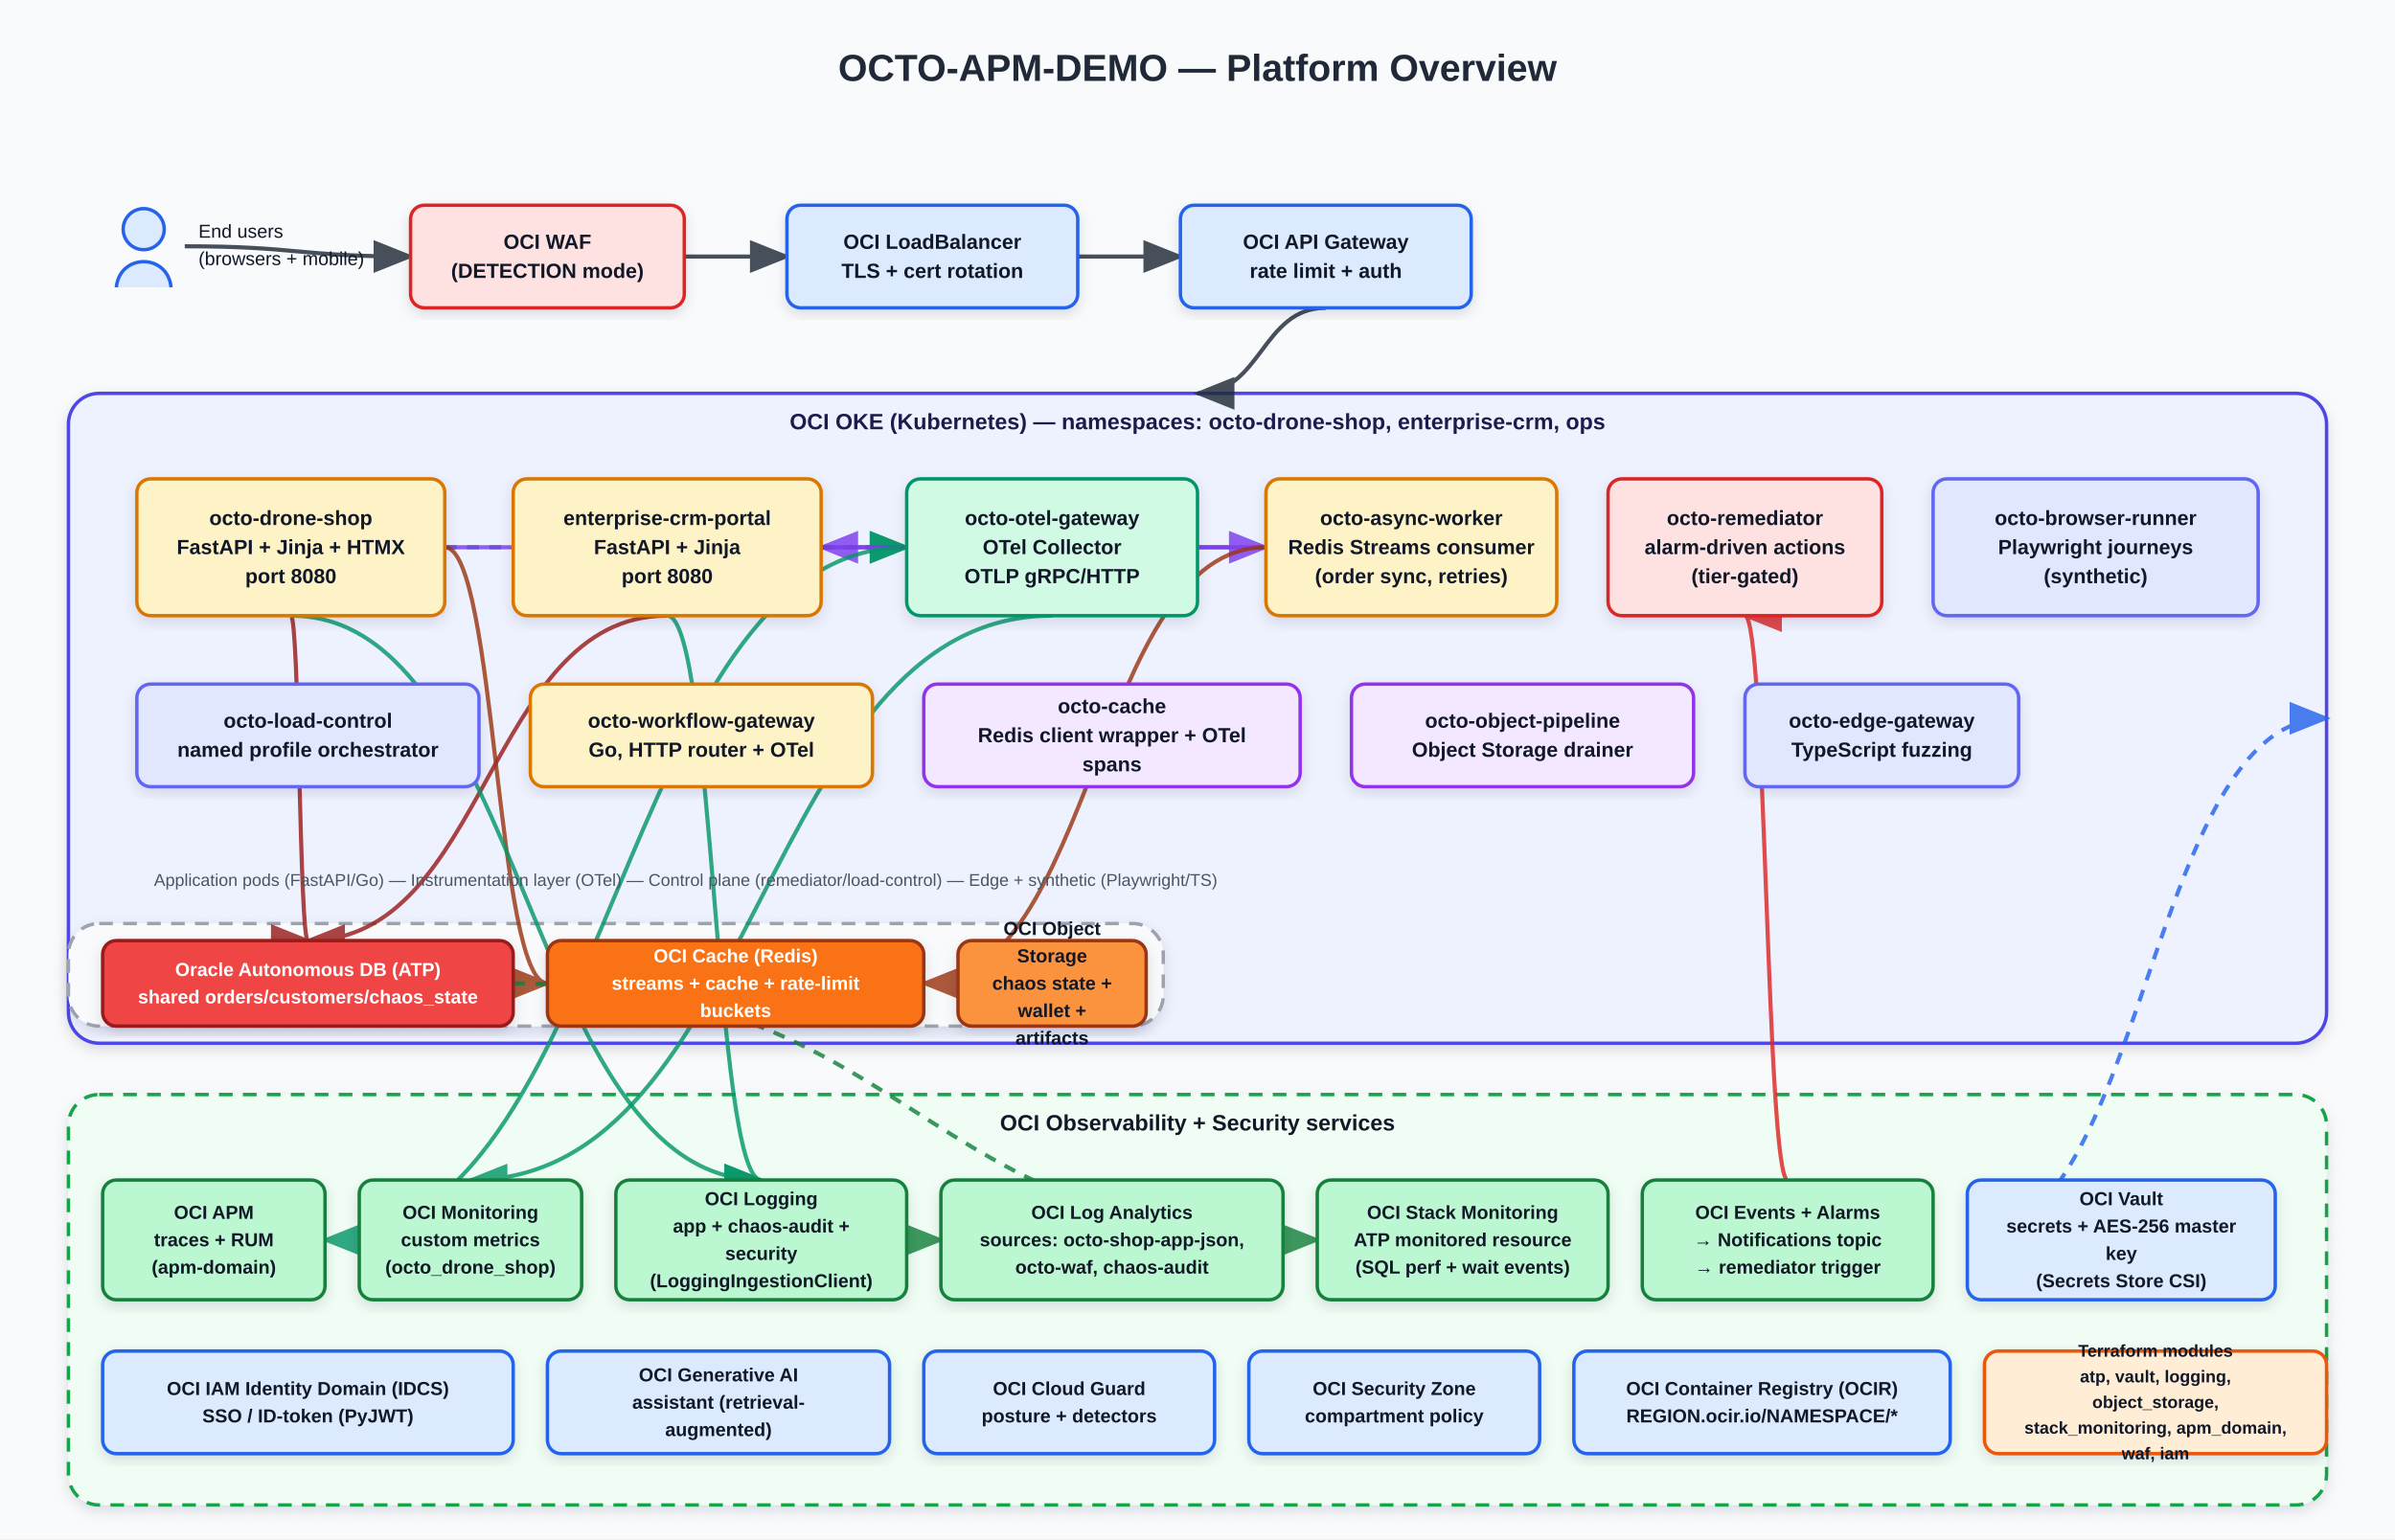
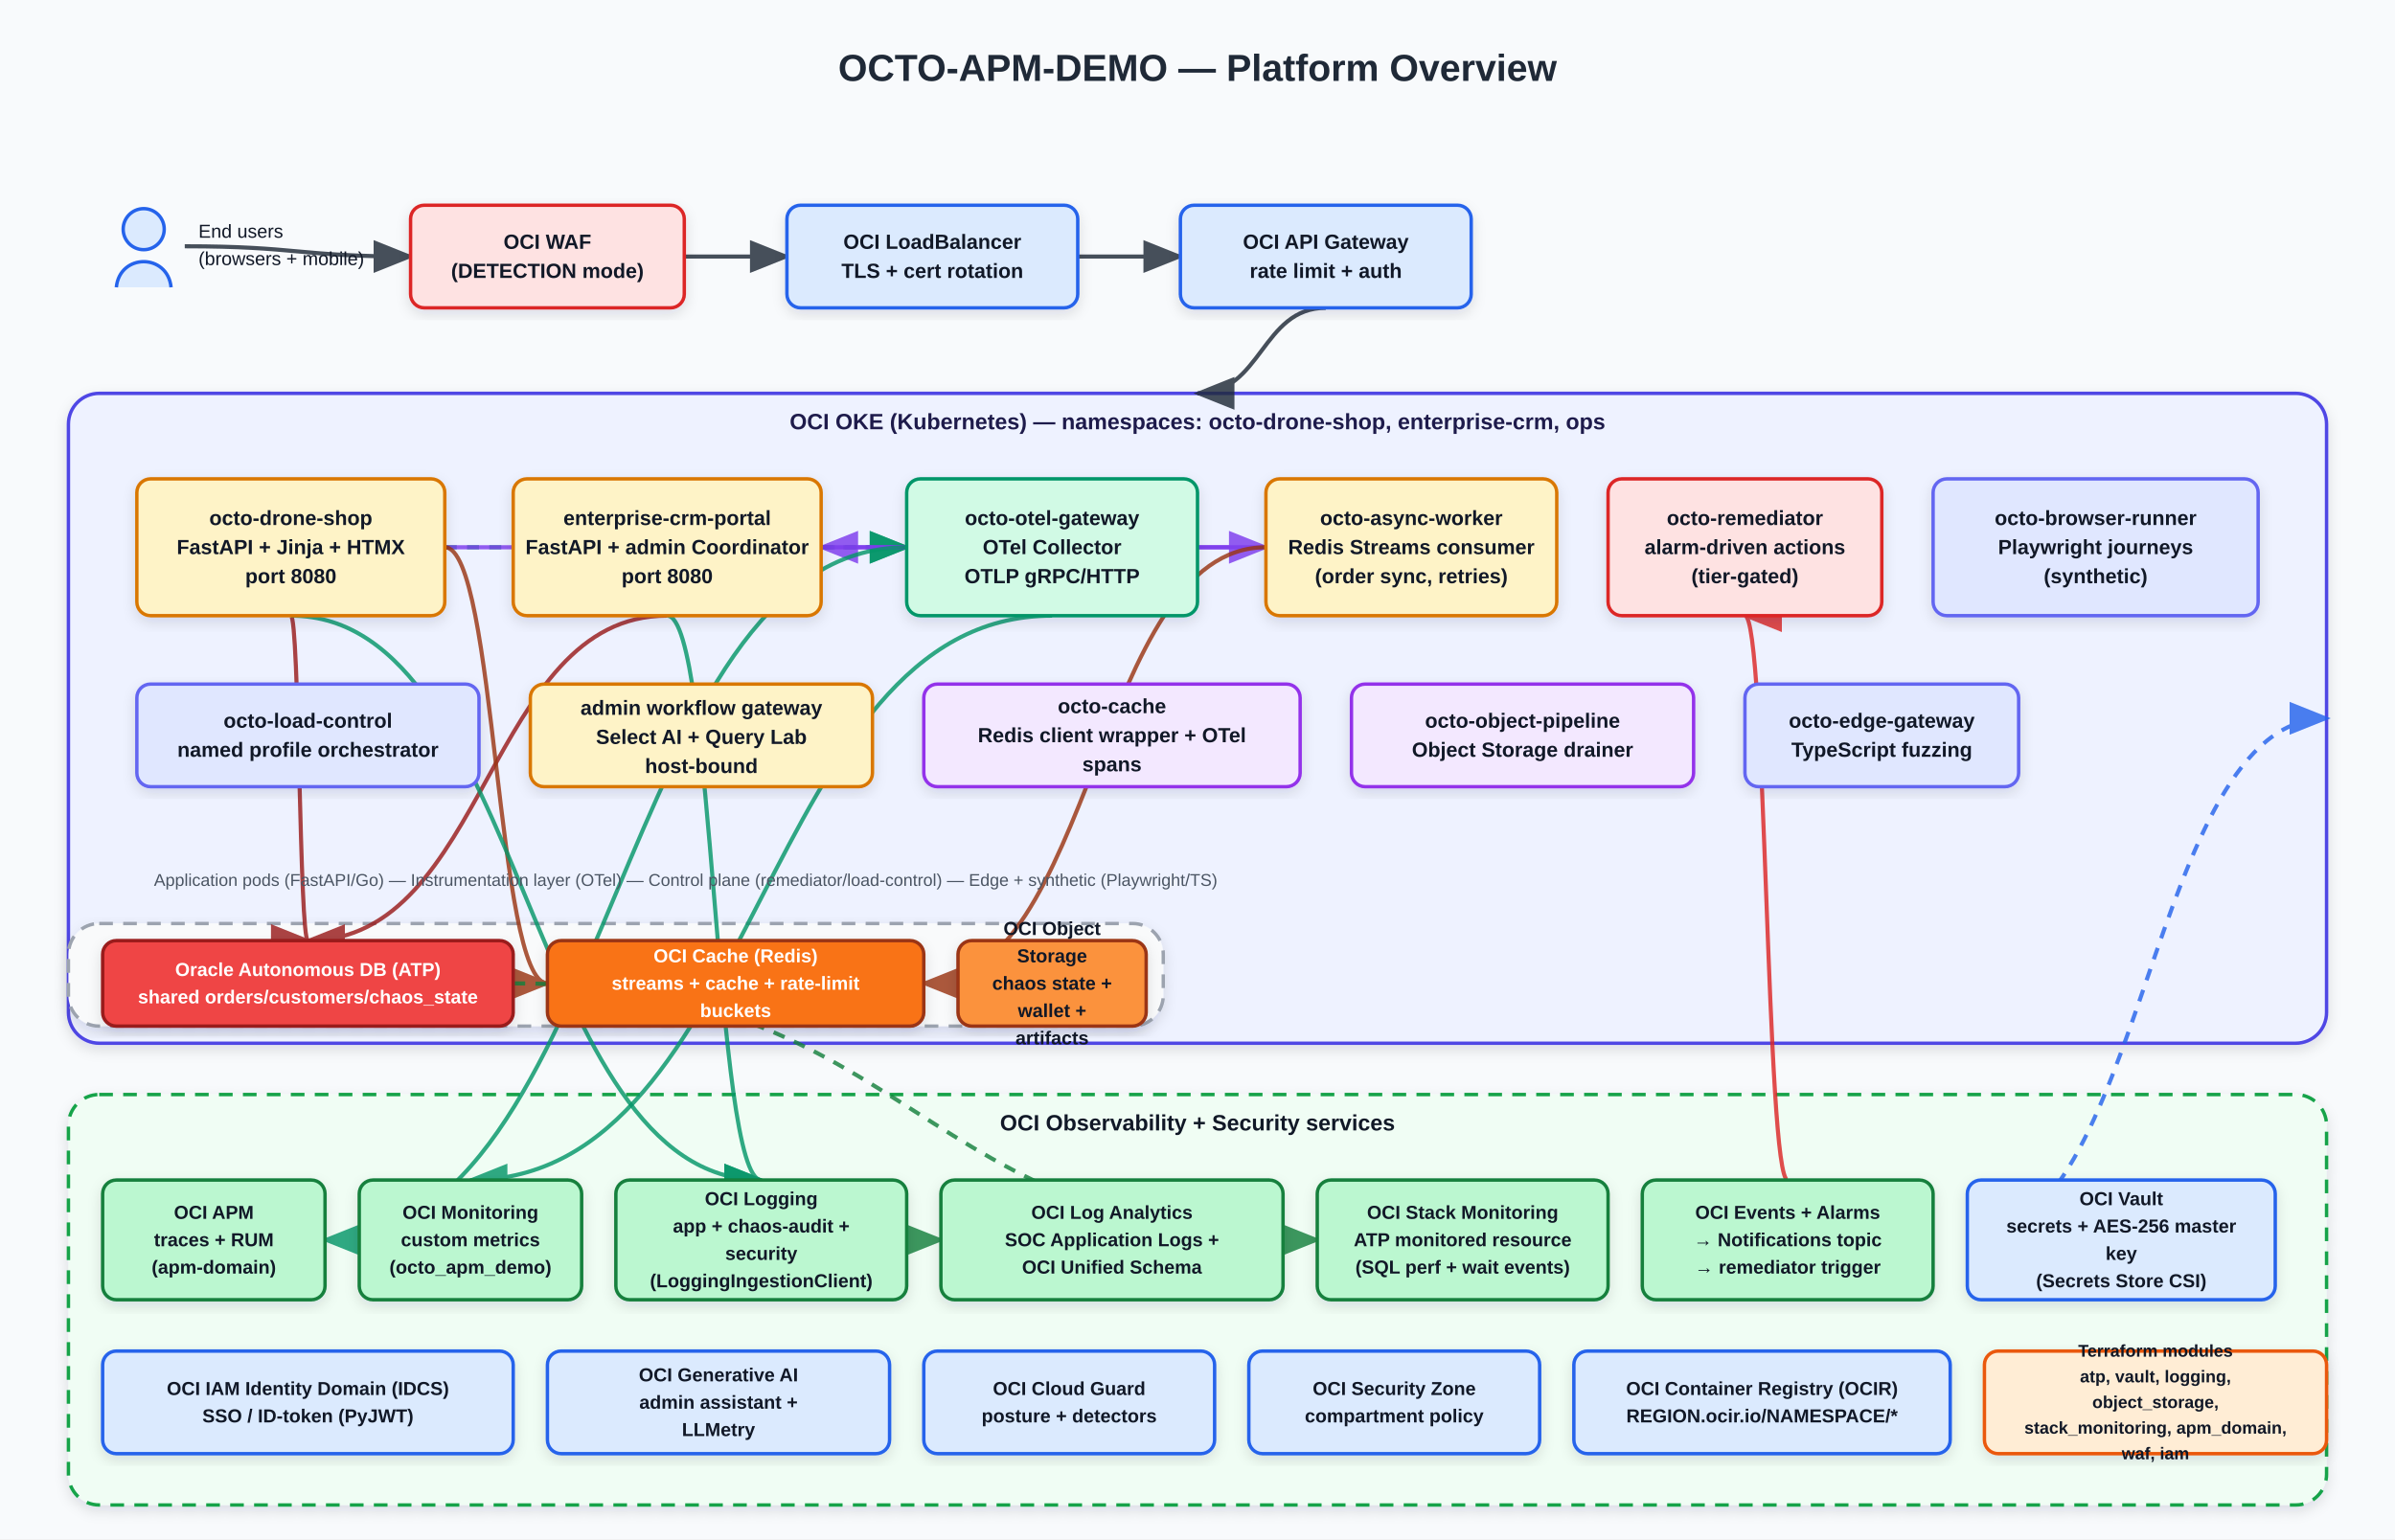
<svg xmlns="http://www.w3.org/2000/svg" width="1400" height="900" viewBox="0 0 1400 900" role="img" aria-labelledby="title desc">
  <defs>
    <marker id="arrow" markerWidth="10" markerHeight="8" refX="9" refY="4" orient="auto" markerUnits="strokeWidth">
      <path d="M0,0 L10,4 L0,8 Z" fill="context-stroke" />
    </marker>
    <filter id="shadow" x="-12%" y="-12%" width="124%" height="124%">
      <feDropShadow dx="0" dy="3" stdDeviation="4" flood-color="#0f172a" flood-opacity="0.12" />
    </filter>
    <style>
      .page { fill: #f8fafc; }
      .node { filter: url(#shadow); }
      .label { font-family: Arial, sans-serif; letter-spacing: 0; }
      .edge { fill: none; stroke-width: 2.4; marker-end: url(#arrow); opacity: 0.82; }
    </style>
  </defs>
  <rect class="page" x="0" y="0" width="1400" height="900" />
  <rect class="node" x="40.0" y="230.0" width="1320.0" height="380.0" rx="18" fill="#EEF2FF" stroke="#4F46E5" stroke-width="2" />
  <text class="label" x="700.0" y="251.0" text-anchor="middle" font-size="13" font-weight="700" fill="#1E1B4B">OCI OKE (Kubernetes) — namespaces: octo-drone-shop, enterprise-crm, ops</text>
  <rect class="node" x="40.0" y="540.0" width="640.0" height="60.0" rx="18" fill="#F9FAFB" stroke="#9CA3AF" stroke-width="2" stroke-dasharray="8 6" />
  <text class="label" x="360.0" y="561.0" text-anchor="middle" font-size="13" font-weight="700" fill="#111827">Data plane</text>
  <rect class="node" x="40.0" y="640.0" width="1320.0" height="240.0" rx="18" fill="#F0FDF4" stroke="#16A34A" stroke-width="2" stroke-dasharray="8 6" />
  <text class="label" x="700.0" y="661.0" text-anchor="middle" font-size="13" font-weight="700" fill="#111827">OCI Observability + Security services</text>
  <path class="edge" d="M108.0 144.0 C174.0 144.0 174.0 150.0 240.0 150.0" stroke="#1F2937" />
  <path class="edge" d="M400.0 150.0 C430.0 150.0 430.0 150.0 460.0 150.0" stroke="#1F2937" />
  <path class="edge" d="M630.0 150.0 C660.0 150.0 660.0 150.0 690.0 150.0" stroke="#1F2937" />
  <path class="edge" d="M775.0 180.0 C737.5 180.0 737.5 230.0 700.0 230.0" stroke="#1F2937" />
  <path class="edge" d="M260.0 320.0 C395.0 320.0 395.0 320.0 530.0 320.0" stroke="#059669" stroke-dasharray="7 6" />
  <path class="edge" d="M480.0 320.0 C505.0 320.0 505.0 320.0 530.0 320.0" stroke="#059669" stroke-dasharray="7 6" />
  <path class="edge" d="M260.0 320.0 C500.0 320.0 500.0 320.0 740.0 320.0" stroke="#7C3AED" />
  <path class="edge" d="M740.0 320.0 C610.0 320.0 610.0 320.0 480.0 320.0" stroke="#7C3AED" />
  <path class="edge" d="M170.0 360.0 C175.0 360.0 175.0 550.0 180.0 550.0" stroke="#991B1B" />
  <path class="edge" d="M390.0 360.0 C285.0 360.0 285.0 550.0 180.0 550.0" stroke="#991B1B" />
  <path class="edge" d="M260.0 320.0 C290.0 320.0 290.0 575.0 320.0 575.0" stroke="#9A3412" />
  <path class="edge" d="M740.0 320.0 C640.0 320.0 640.0 575.0 540.0 575.0" stroke="#9A3412" />
  <path class="edge" d="M530.0 320.0 C360.0 320.0 360.0 725.0 190.0 725.0" stroke="#059669" />
  <path class="edge" d="M615.0 360.0 C445.0 360.0 445.0 690.0 275.0 690.0" stroke="#059669" />
  <path class="edge" d="M170.0 360.0 C307.5 360.0 307.5 690.0 445.0 690.0" stroke="#059669" />
  <path class="edge" d="M390.0 360.0 C417.5 360.0 417.5 690.0 445.0 690.0" stroke="#059669" />
  <path class="edge" d="M530.0 725.0 C540.0 725.0 540.0 725.0 550.0 725.0" stroke="#15803D" stroke-dasharray="7 6" />
  <path class="edge" d="M300.0 575.0 C535.0 575.0 535.0 725.0 770.0 725.0" stroke="#15803D" stroke-dasharray="7 6" />
  <path class="edge" d="M1045.0 690.0 C1032.5 690.0 1032.5 360.0 1020.0 360.0" stroke="#DC2626" />
  <path class="edge" d="M1150.0 725.0 C1255.0 725.0 1255.0 420.0 1360.0 420.0" stroke="#2563EB" stroke-dasharray="7 6" />
  <text class="label" x="700.0" y="47.3" text-anchor="middle" font-size="22" font-weight="700" fill="#1F2937">OCTO-APM-DEMO — Platform Overview</text>
  <circle cx="84.0" cy="134.0" r="12" fill="#dbeafe" stroke="#2563eb" stroke-width="2" />
  <path d="M68.0 168.0 C70.0 148.0 98.0 148.0 100.0 168.0" fill="#dbeafe" stroke="#2563eb" stroke-width="2" />
  <text class="label" x="116.0" y="139.0" text-anchor="start" font-size="11" font-weight="400" fill="#111827">End users</text>
  <text class="label" x="116.0" y="155.0" text-anchor="start" font-size="11" font-weight="400" fill="#111827">(browsers + mobile)</text>
  <rect class="node" x="240.0" y="120.0" width="160.0" height="60.0" rx="8" fill="#FEE2E2" stroke="#DC2626" stroke-width="2" />
  <text class="label" x="320.0" y="145.5" text-anchor="middle" font-size="12" font-weight="700" fill="#111827">OCI WAF</text>
  <text class="label" x="320.0" y="162.5" text-anchor="middle" font-size="12" font-weight="700" fill="#111827">(DETECTION mode)</text>
  <rect class="node" x="460.0" y="120.0" width="170.0" height="60.0" rx="8" fill="#DBEAFE" stroke="#2563EB" stroke-width="2" />
  <text class="label" x="545.0" y="145.5" text-anchor="middle" font-size="12" font-weight="700" fill="#111827">OCI LoadBalancer</text>
  <text class="label" x="545.0" y="162.5" text-anchor="middle" font-size="12" font-weight="700" fill="#111827">TLS + cert rotation</text>
  <rect class="node" x="690.0" y="120.0" width="170.0" height="60.0" rx="8" fill="#DBEAFE" stroke="#2563EB" stroke-width="2" />
  <text class="label" x="775.0" y="145.5" text-anchor="middle" font-size="12" font-weight="700" fill="#111827">OCI API Gateway</text>
  <text class="label" x="775.0" y="162.5" text-anchor="middle" font-size="12" font-weight="700" fill="#111827">rate limit + auth</text>
  <rect class="node" x="80.0" y="280.0" width="180.0" height="80.0" rx="8" fill="#FEF3C7" stroke="#D97706" stroke-width="2" />
  <text class="label" x="170.0" y="307.0" text-anchor="middle" font-size="12" font-weight="700" fill="#111827">octo-drone-shop</text>
  <text class="label" x="170.0" y="324.0" text-anchor="middle" font-size="12" font-weight="700" fill="#111827">FastAPI + Jinja + HTMX</text>
  <text class="label" x="170.0" y="341.0" text-anchor="middle" font-size="12" font-weight="700" fill="#111827">port 8080</text>
  <rect class="node" x="300.0" y="280.0" width="180.0" height="80.0" rx="8" fill="#FEF3C7" stroke="#D97706" stroke-width="2" />
  <text class="label" x="390.0" y="307.0" text-anchor="middle" font-size="12" font-weight="700" fill="#111827">enterprise-crm-portal</text>
-   <text class="label" x="390.0" y="324.0" text-anchor="middle" font-size="12" font-weight="700" fill="#111827">FastAPI + Jinja</text>
+   <text class="label" x="390.0" y="324.0" text-anchor="middle" font-size="12" font-weight="700" fill="#111827">FastAPI + admin Coordinator</text>
  <text class="label" x="390.0" y="341.0" text-anchor="middle" font-size="12" font-weight="700" fill="#111827">port 8080</text>
  <rect class="node" x="530.0" y="280.0" width="170.0" height="80.0" rx="8" fill="#D1FAE5" stroke="#059669" stroke-width="2" />
  <text class="label" x="615.0" y="307.0" text-anchor="middle" font-size="12" font-weight="700" fill="#111827">octo-otel-gateway</text>
  <text class="label" x="615.0" y="324.0" text-anchor="middle" font-size="12" font-weight="700" fill="#111827">OTel Collector</text>
  <text class="label" x="615.0" y="341.0" text-anchor="middle" font-size="12" font-weight="700" fill="#111827">OTLP gRPC/HTTP</text>
  <rect class="node" x="740.0" y="280.0" width="170.0" height="80.0" rx="8" fill="#FEF3C7" stroke="#D97706" stroke-width="2" />
  <text class="label" x="825.0" y="307.0" text-anchor="middle" font-size="12" font-weight="700" fill="#111827">octo-async-worker</text>
  <text class="label" x="825.0" y="324.0" text-anchor="middle" font-size="12" font-weight="700" fill="#111827">Redis Streams consumer</text>
  <text class="label" x="825.0" y="341.0" text-anchor="middle" font-size="12" font-weight="700" fill="#111827">(order sync, retries)</text>
  <rect class="node" x="940.0" y="280.0" width="160.0" height="80.0" rx="8" fill="#FEE2E2" stroke="#DC2626" stroke-width="2" />
  <text class="label" x="1020.0" y="307.0" text-anchor="middle" font-size="12" font-weight="700" fill="#111827">octo-remediator</text>
  <text class="label" x="1020.0" y="324.0" text-anchor="middle" font-size="12" font-weight="700" fill="#111827">alarm-driven actions</text>
  <text class="label" x="1020.0" y="341.0" text-anchor="middle" font-size="12" font-weight="700" fill="#111827">(tier-gated)</text>
  <rect class="node" x="1130.0" y="280.0" width="190.0" height="80.0" rx="8" fill="#E0E7FF" stroke="#6366F1" stroke-width="2" />
  <text class="label" x="1225.0" y="307.0" text-anchor="middle" font-size="12" font-weight="700" fill="#111827">octo-browser-runner</text>
  <text class="label" x="1225.0" y="324.0" text-anchor="middle" font-size="12" font-weight="700" fill="#111827">Playwright journeys</text>
  <text class="label" x="1225.0" y="341.0" text-anchor="middle" font-size="12" font-weight="700" fill="#111827">(synthetic)</text>
  <rect class="node" x="80.0" y="400.0" width="200.0" height="60.0" rx="8" fill="#E0E7FF" stroke="#6366F1" stroke-width="2" />
  <text class="label" x="180.0" y="425.5" text-anchor="middle" font-size="12" font-weight="700" fill="#111827">octo-load-control</text>
  <text class="label" x="180.0" y="442.5" text-anchor="middle" font-size="12" font-weight="700" fill="#111827">named profile orchestrator</text>
  <rect class="node" x="310.0" y="400.0" width="200.0" height="60.0" rx="8" fill="#FEF3C7" stroke="#D97706" stroke-width="2" />
-   <text class="label" x="410.0" y="425.5" text-anchor="middle" font-size="12" font-weight="700" fill="#111827">octo-workflow-gateway</text>
-   <text class="label" x="410.0" y="442.5" text-anchor="middle" font-size="12" font-weight="700" fill="#111827">Go, HTTP router + OTel</text>
+   <text class="label" x="410.0" y="418.0" text-anchor="middle" font-size="12" font-weight="700" fill="#111827">admin workflow gateway</text>
+   <text class="label" x="410.0" y="435.0" text-anchor="middle" font-size="12" font-weight="700" fill="#111827">Select AI + Query Lab</text>
+   <text class="label" x="410.0" y="452.0" text-anchor="middle" font-size="12" font-weight="700" fill="#111827">host-bound</text>
  <rect class="node" x="540.0" y="400.0" width="220.0" height="60.0" rx="8" fill="#F3E8FF" stroke="#9333EA" stroke-width="2" />
  <text class="label" x="650.0" y="417.0" text-anchor="middle" font-size="12" font-weight="700" fill="#111827">octo-cache</text>
  <text class="label" x="650.0" y="434.0" text-anchor="middle" font-size="12" font-weight="700" fill="#111827">Redis client wrapper + OTel</text>
  <text class="label" x="650.0" y="451.0" text-anchor="middle" font-size="12" font-weight="700" fill="#111827">spans</text>
  <rect class="node" x="790.0" y="400.0" width="200.0" height="60.0" rx="8" fill="#F3E8FF" stroke="#9333EA" stroke-width="2" />
  <text class="label" x="890.0" y="425.5" text-anchor="middle" font-size="12" font-weight="700" fill="#111827">octo-object-pipeline</text>
  <text class="label" x="890.0" y="442.5" text-anchor="middle" font-size="12" font-weight="700" fill="#111827">Object Storage drainer</text>
  <rect class="node" x="1020.0" y="400.0" width="160.0" height="60.0" rx="8" fill="#E0E7FF" stroke="#6366F1" stroke-width="2" />
  <text class="label" x="1100.0" y="425.5" text-anchor="middle" font-size="12" font-weight="700" fill="#111827">octo-edge-gateway</text>
  <text class="label" x="1100.0" y="442.5" text-anchor="middle" font-size="12" font-weight="700" fill="#111827">TypeScript fuzzing</text>
  <text class="label" x="90.0" y="518.0" text-anchor="start" font-size="10" font-weight="400" fill="#4B5563">Application pods (FastAPI/Go) — Instrumentation layer (OTel) — Control plane (remediator/load-control) — Edge + synthetic (Playwright/TS)</text>
  <rect class="node" x="60.0" y="550.0" width="240.0" height="50.0" rx="8" fill="#EF4444" stroke="#991B1B" stroke-width="2" />
  <text class="label" x="180.0" y="570.7" text-anchor="middle" font-size="11" font-weight="700" fill="#FFFFFF">Oracle Autonomous DB (ATP)</text>
  <text class="label" x="180.0" y="586.7" text-anchor="middle" font-size="11" font-weight="700" fill="#FFFFFF">shared orders/customers/chaos_state</text>
  <rect class="node" x="320.0" y="550.0" width="220.0" height="50.0" rx="8" fill="#F97316" stroke="#9A3412" stroke-width="2" />
  <text class="label" x="430.0" y="562.7" text-anchor="middle" font-size="11" font-weight="700" fill="#FFFFFF">OCI Cache (Redis)</text>
  <text class="label" x="430.0" y="578.7" text-anchor="middle" font-size="11" font-weight="700" fill="#FFFFFF">streams + cache + rate-limit</text>
  <text class="label" x="430.0" y="594.7" text-anchor="middle" font-size="11" font-weight="700" fill="#FFFFFF">buckets</text>
  <rect class="node" x="560.0" y="550.0" width="110.0" height="50.0" rx="8" fill="#FB923C" stroke="#9A3412" stroke-width="2" />
  <text class="label" x="615.0" y="546.7" text-anchor="middle" font-size="11" font-weight="700" fill="#111827">OCI Object</text>
  <text class="label" x="615.0" y="562.7" text-anchor="middle" font-size="11" font-weight="700" fill="#111827">Storage</text>
  <text class="label" x="615.0" y="578.7" text-anchor="middle" font-size="11" font-weight="700" fill="#111827">chaos state +</text>
  <text class="label" x="615.0" y="594.7" text-anchor="middle" font-size="11" font-weight="700" fill="#111827">wallet +</text>
  <text class="label" x="615.0" y="610.7" text-anchor="middle" font-size="11" font-weight="700" fill="#111827">artifacts</text>
  <rect class="node" x="60.0" y="690.0" width="130.0" height="70.0" rx="8" fill="#BBF7D0" stroke="#15803D" stroke-width="2" />
  <text class="label" x="125.0" y="712.7" text-anchor="middle" font-size="11" font-weight="700" fill="#111827">OCI APM</text>
  <text class="label" x="125.0" y="728.7" text-anchor="middle" font-size="11" font-weight="700" fill="#111827">traces + RUM</text>
  <text class="label" x="125.0" y="744.7" text-anchor="middle" font-size="11" font-weight="700" fill="#111827">(apm-domain)</text>
  <rect class="node" x="210.0" y="690.0" width="130.0" height="70.0" rx="8" fill="#BBF7D0" stroke="#15803D" stroke-width="2" />
  <text class="label" x="275.0" y="712.7" text-anchor="middle" font-size="11" font-weight="700" fill="#111827">OCI Monitoring</text>
  <text class="label" x="275.0" y="728.7" text-anchor="middle" font-size="11" font-weight="700" fill="#111827">custom metrics</text>
-   <text class="label" x="275.0" y="744.7" text-anchor="middle" font-size="11" font-weight="700" fill="#111827">(octo_drone_shop)</text>
+   <text class="label" x="275.0" y="744.7" text-anchor="middle" font-size="11" font-weight="700" fill="#111827">(octo_apm_demo)</text>
  <rect class="node" x="360.0" y="690.0" width="170.0" height="70.0" rx="8" fill="#BBF7D0" stroke="#15803D" stroke-width="2" />
  <text class="label" x="445.0" y="704.7" text-anchor="middle" font-size="11" font-weight="700" fill="#111827">OCI Logging</text>
  <text class="label" x="445.0" y="720.7" text-anchor="middle" font-size="11" font-weight="700" fill="#111827">app + chaos-audit +</text>
  <text class="label" x="445.0" y="736.7" text-anchor="middle" font-size="11" font-weight="700" fill="#111827">security</text>
  <text class="label" x="445.0" y="752.7" text-anchor="middle" font-size="11" font-weight="700" fill="#111827">(LoggingIngestionClient)</text>
  <rect class="node" x="550.0" y="690.0" width="200.0" height="70.0" rx="8" fill="#BBF7D0" stroke="#15803D" stroke-width="2" />
  <text class="label" x="650.0" y="712.7" text-anchor="middle" font-size="11" font-weight="700" fill="#111827">OCI Log Analytics</text>
-   <text class="label" x="650.0" y="728.7" text-anchor="middle" font-size="11" font-weight="700" fill="#111827">sources: octo-shop-app-json,</text>
-   <text class="label" x="650.0" y="744.7" text-anchor="middle" font-size="11" font-weight="700" fill="#111827">octo-waf, chaos-audit</text>
+   <text class="label" x="650.0" y="728.7" text-anchor="middle" font-size="11" font-weight="700" fill="#111827">SOC Application Logs +</text>
+   <text class="label" x="650.0" y="744.7" text-anchor="middle" font-size="11" font-weight="700" fill="#111827">OCI Unified Schema</text>
  <rect class="node" x="770.0" y="690.0" width="170.0" height="70.0" rx="8" fill="#BBF7D0" stroke="#15803D" stroke-width="2" />
  <text class="label" x="855.0" y="712.7" text-anchor="middle" font-size="11" font-weight="700" fill="#111827">OCI Stack Monitoring</text>
  <text class="label" x="855.0" y="728.7" text-anchor="middle" font-size="11" font-weight="700" fill="#111827">ATP monitored resource</text>
  <text class="label" x="855.0" y="744.7" text-anchor="middle" font-size="11" font-weight="700" fill="#111827">(SQL perf + wait events)</text>
  <rect class="node" x="960.0" y="690.0" width="170.0" height="70.0" rx="8" fill="#BBF7D0" stroke="#15803D" stroke-width="2" />
  <text class="label" x="1045.0" y="712.7" text-anchor="middle" font-size="11" font-weight="700" fill="#111827">OCI Events + Alarms</text>
  <text class="label" x="1045.0" y="728.7" text-anchor="middle" font-size="11" font-weight="700" fill="#111827">→ Notifications topic</text>
  <text class="label" x="1045.0" y="744.7" text-anchor="middle" font-size="11" font-weight="700" fill="#111827">→ remediator trigger</text>
  <rect class="node" x="1150.0" y="690.0" width="180.0" height="70.0" rx="8" fill="#DBEAFE" stroke="#2563EB" stroke-width="2" />
  <text class="label" x="1240.0" y="704.7" text-anchor="middle" font-size="11" font-weight="700" fill="#111827">OCI Vault</text>
  <text class="label" x="1240.0" y="720.7" text-anchor="middle" font-size="11" font-weight="700" fill="#111827">secrets + AES-256 master</text>
  <text class="label" x="1240.0" y="736.7" text-anchor="middle" font-size="11" font-weight="700" fill="#111827">key</text>
  <text class="label" x="1240.0" y="752.7" text-anchor="middle" font-size="11" font-weight="700" fill="#111827">(Secrets Store CSI)</text>
  <rect class="node" x="60.0" y="790.0" width="240.0" height="60.0" rx="8" fill="#DBEAFE" stroke="#2563EB" stroke-width="2" />
  <text class="label" x="180.0" y="815.7" text-anchor="middle" font-size="11" font-weight="700" fill="#111827">OCI IAM Identity Domain (IDCS)</text>
  <text class="label" x="180.0" y="831.7" text-anchor="middle" font-size="11" font-weight="700" fill="#111827">SSO / ID-token (PyJWT)</text>
  <rect class="node" x="320.0" y="790.0" width="200.0" height="60.0" rx="8" fill="#DBEAFE" stroke="#2563EB" stroke-width="2" />
  <text class="label" x="420.0" y="807.7" text-anchor="middle" font-size="11" font-weight="700" fill="#111827">OCI Generative AI</text>
-   <text class="label" x="420.0" y="823.7" text-anchor="middle" font-size="11" font-weight="700" fill="#111827">assistant (retrieval-</text>
-   <text class="label" x="420.0" y="839.7" text-anchor="middle" font-size="11" font-weight="700" fill="#111827">augmented)</text>
+   <text class="label" x="420.0" y="823.7" text-anchor="middle" font-size="11" font-weight="700" fill="#111827">admin assistant +</text>
+   <text class="label" x="420.0" y="839.7" text-anchor="middle" font-size="11" font-weight="700" fill="#111827">LLMetry</text>
  <rect class="node" x="540.0" y="790.0" width="170.0" height="60.0" rx="8" fill="#DBEAFE" stroke="#2563EB" stroke-width="2" />
  <text class="label" x="625.0" y="815.7" text-anchor="middle" font-size="11" font-weight="700" fill="#111827">OCI Cloud Guard</text>
  <text class="label" x="625.0" y="831.7" text-anchor="middle" font-size="11" font-weight="700" fill="#111827">posture + detectors</text>
  <rect class="node" x="730.0" y="790.0" width="170.0" height="60.0" rx="8" fill="#DBEAFE" stroke="#2563EB" stroke-width="2" />
  <text class="label" x="815.0" y="815.7" text-anchor="middle" font-size="11" font-weight="700" fill="#111827">OCI Security Zone</text>
  <text class="label" x="815.0" y="831.7" text-anchor="middle" font-size="11" font-weight="700" fill="#111827">compartment policy</text>
  <rect class="node" x="920.0" y="790.0" width="220.0" height="60.0" rx="8" fill="#DBEAFE" stroke="#2563EB" stroke-width="2" />
  <text class="label" x="1030.0" y="815.7" text-anchor="middle" font-size="11" font-weight="700" fill="#111827">OCI Container Registry (OCIR)</text>
  <text class="label" x="1030.0" y="831.7" text-anchor="middle" font-size="11" font-weight="700" fill="#111827">REGION.ocir.io/NAMESPACE/*</text>
  <rect class="node" x="1160.0" y="790.0" width="200.0" height="60.0" rx="8" fill="#FFEDD5" stroke="#EA580C" stroke-width="2" />
  <text class="label" x="1260.0" y="793.3" text-anchor="middle" font-size="10" font-weight="700" fill="#111827">Terraform modules</text>
  <text class="label" x="1260.0" y="808.3" text-anchor="middle" font-size="10" font-weight="700" fill="#111827">atp, vault, logging,</text>
  <text class="label" x="1260.0" y="823.3" text-anchor="middle" font-size="10" font-weight="700" fill="#111827">object_storage,</text>
  <text class="label" x="1260.0" y="838.3" text-anchor="middle" font-size="10" font-weight="700" fill="#111827">stack_monitoring, apm_domain,</text>
  <text class="label" x="1260.0" y="853.3" text-anchor="middle" font-size="10" font-weight="700" fill="#111827">waf, iam</text>
</svg>
